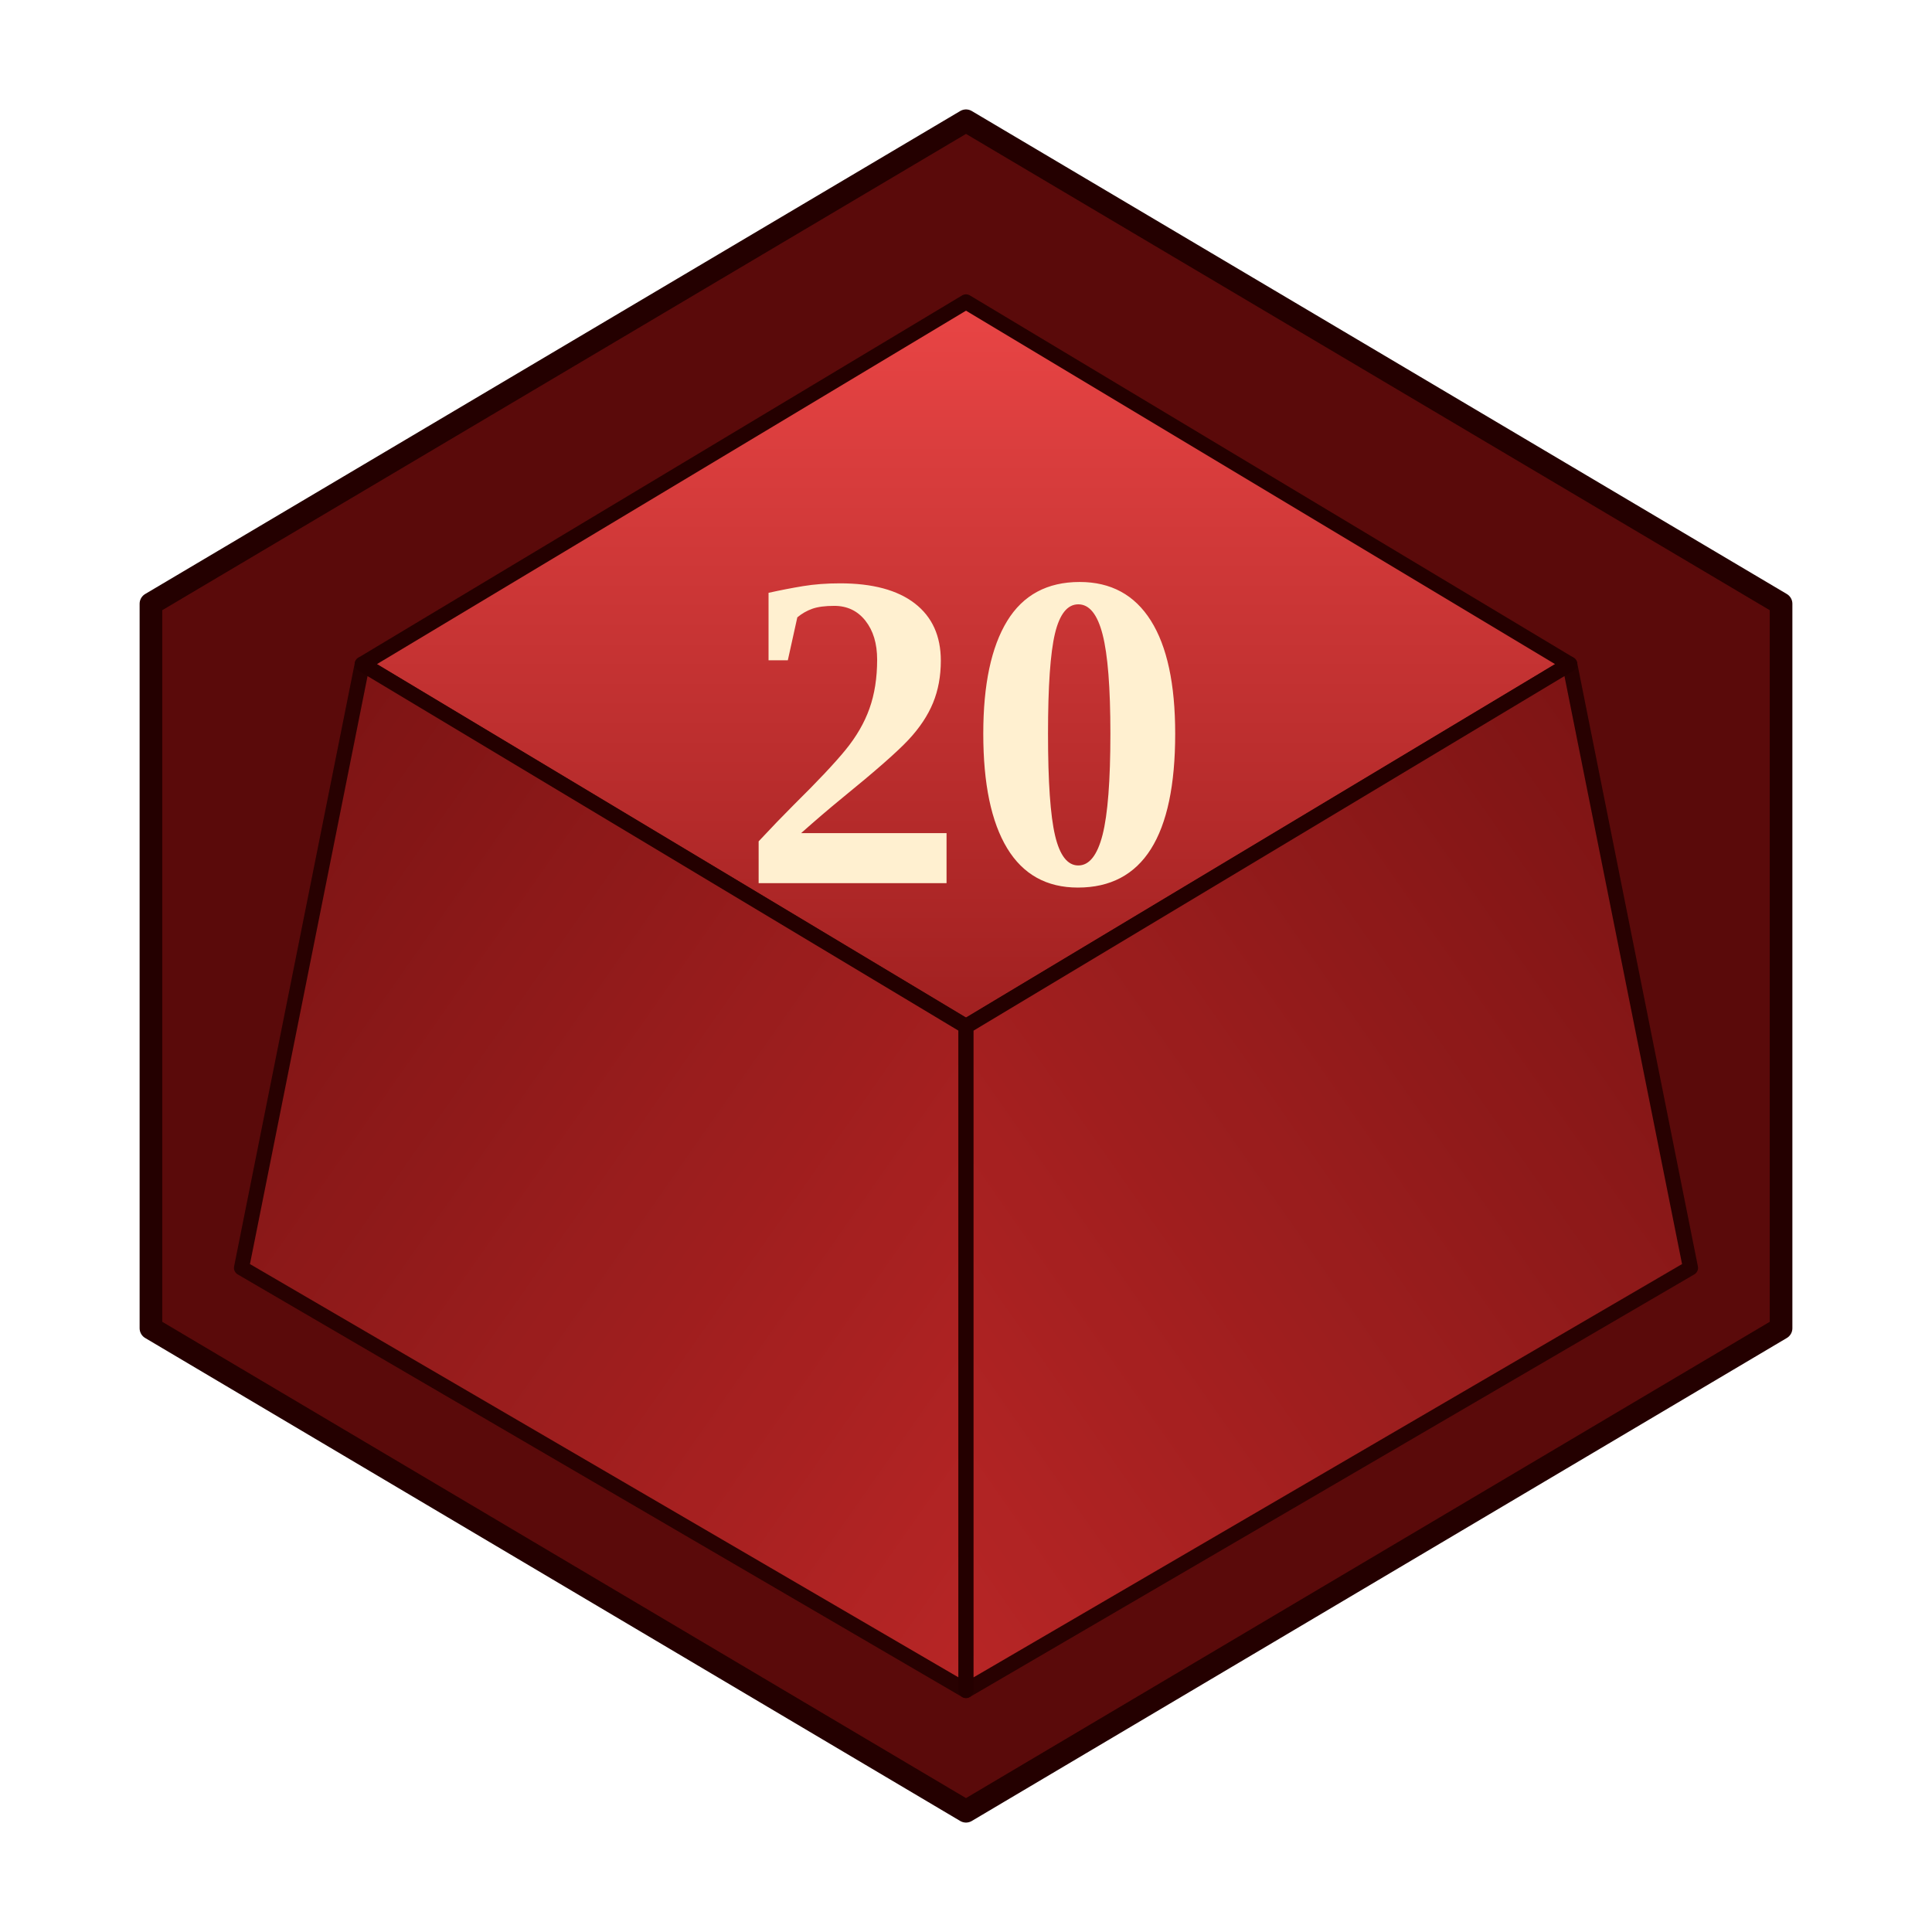
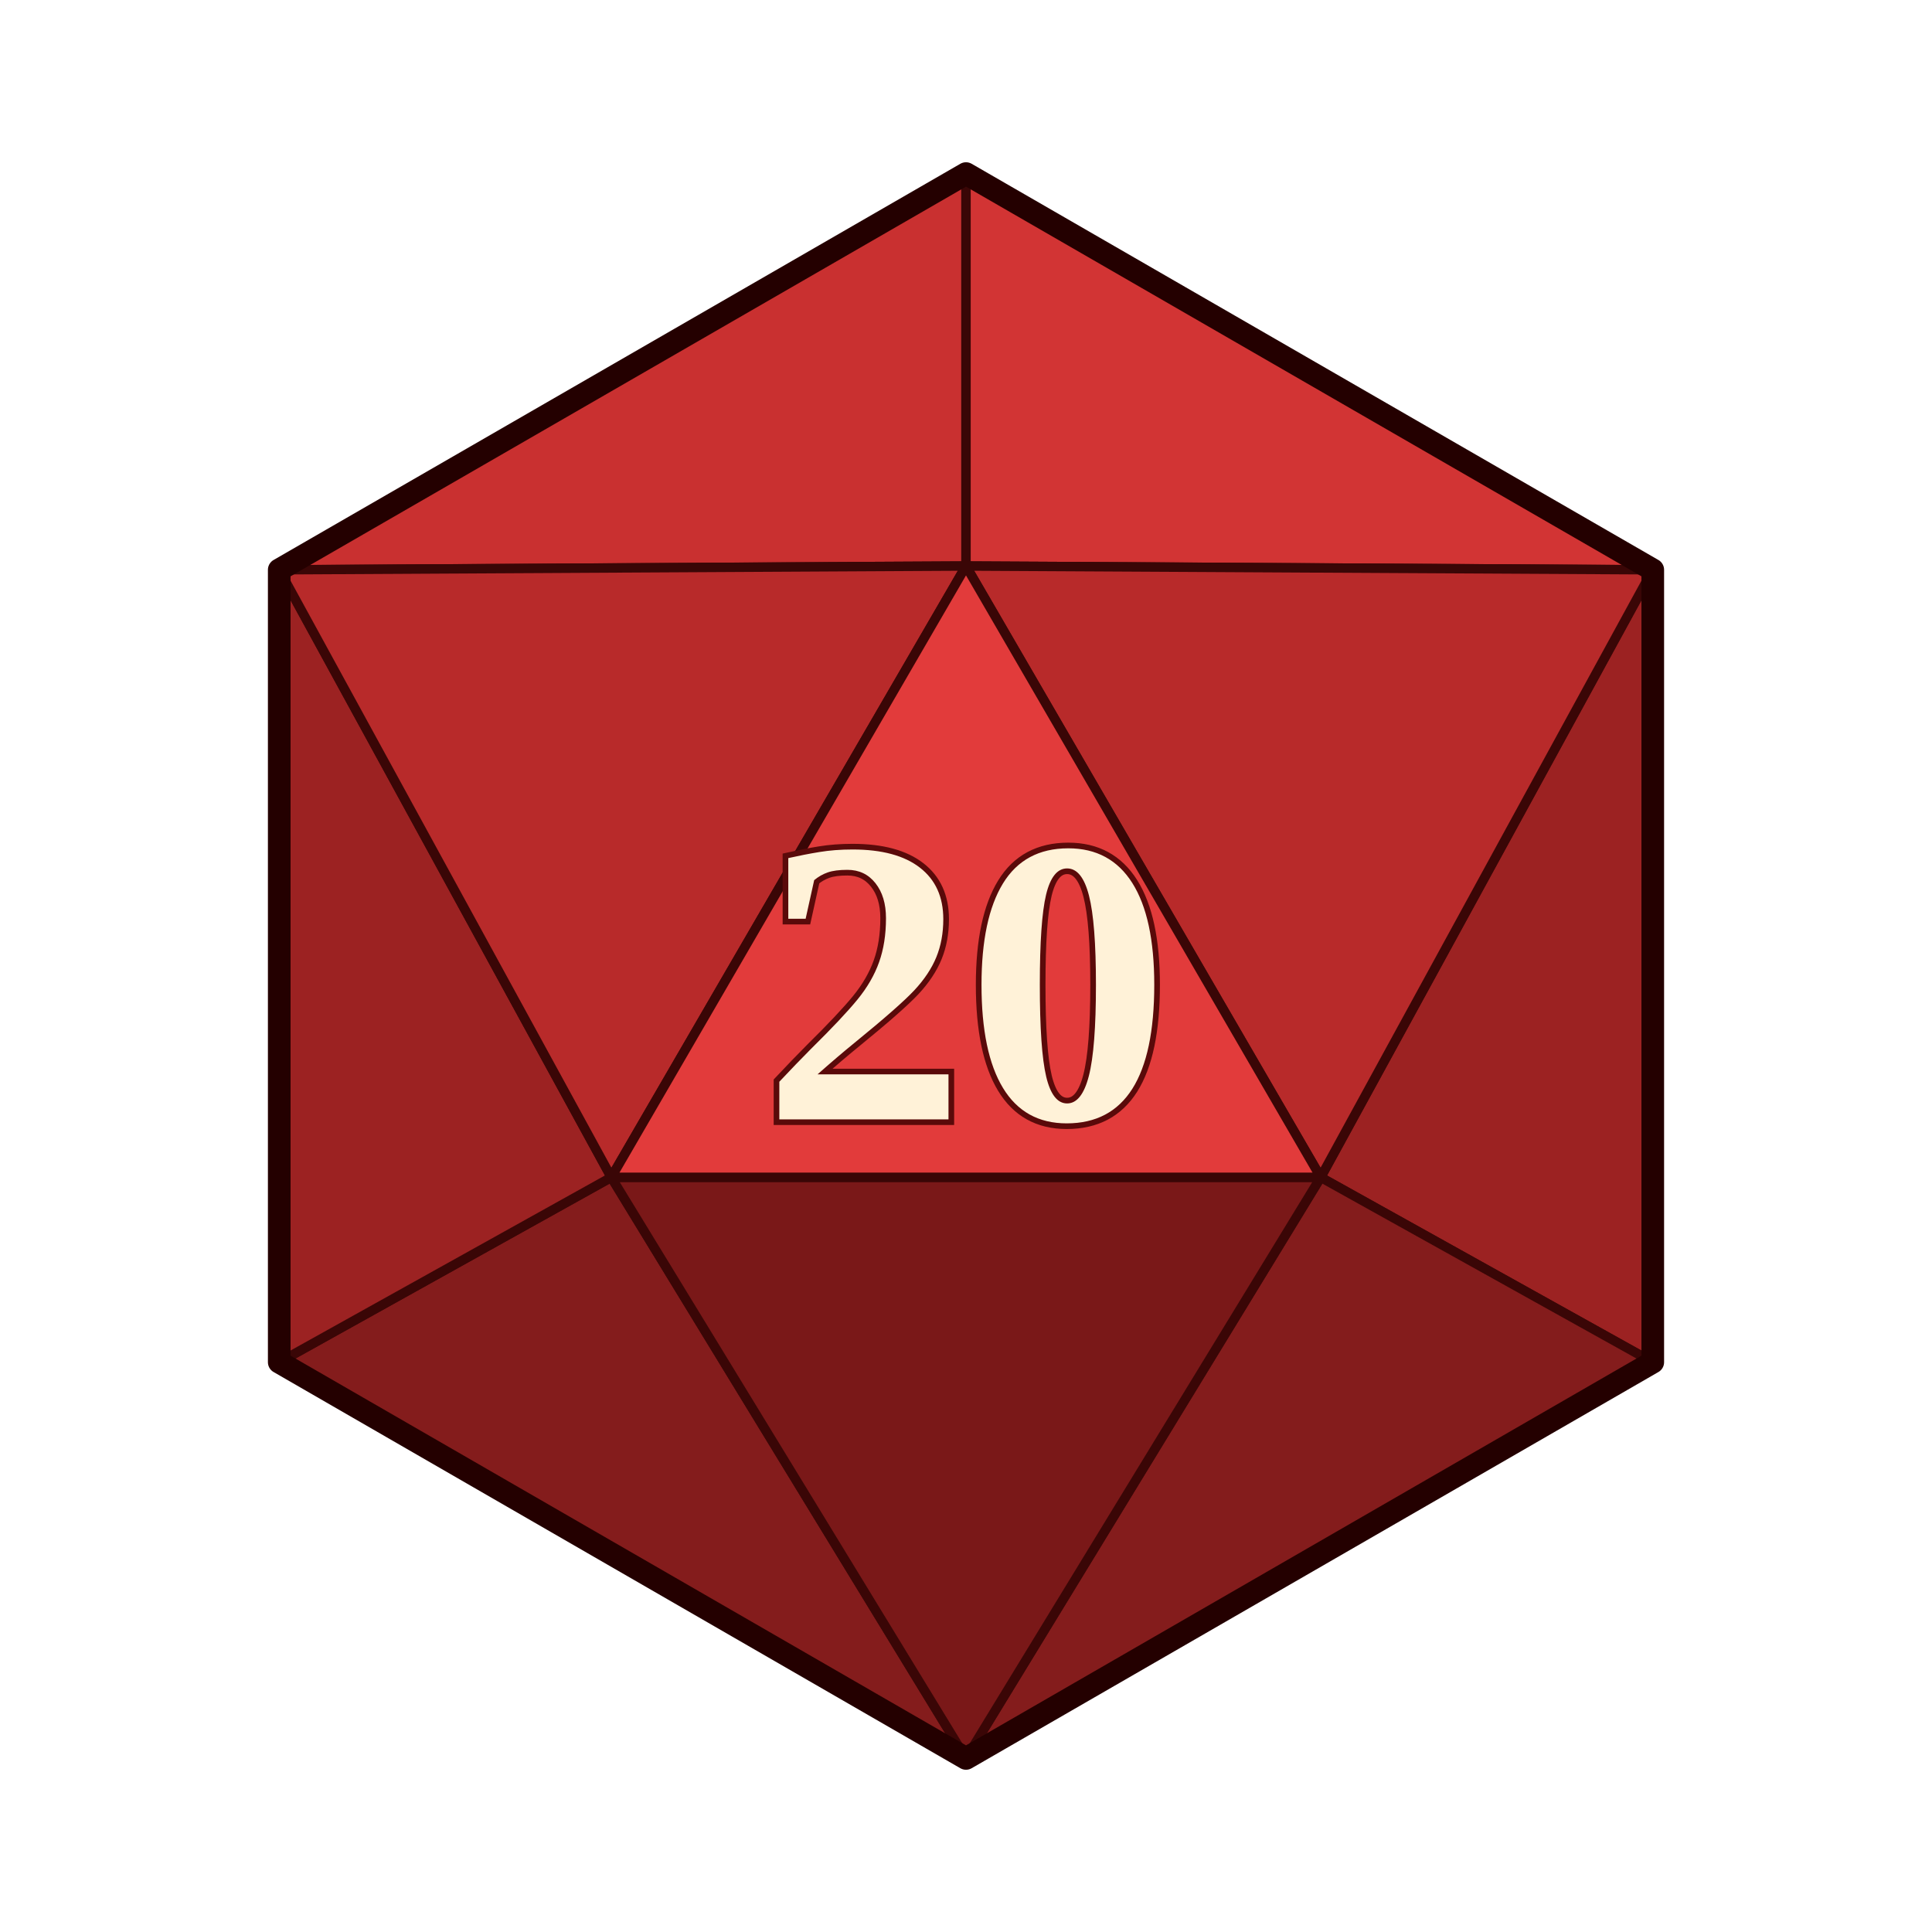
<svg xmlns="http://www.w3.org/2000/svg" viewBox="0 0 512 512" role="img" aria-label="d20">
-   <defs>
-     <linearGradient id="g-top" x1="0" y1="0" x2="0" y2="1">
-       <stop offset="0" stop-color="#e94545" />
-       <stop offset="1" stop-color="#a02020" />
-     </linearGradient>
-     <linearGradient id="g-left" x1="0" y1="0" x2="1" y2="1">
-       <stop offset="0" stop-color="#7a1313" />
-       <stop offset="1" stop-color="#c02828" />
-     </linearGradient>
-     <linearGradient id="g-right" x1="1" y1="0" x2="0" y2="1">
-       <stop offset="0" stop-color="#7a1313" />
-       <stop offset="1" stop-color="#c02828" />
-     </linearGradient>
-   </defs>
-   <polygon points="256,32 472,160 472,352 256,480 40,352 40,160" fill="#5a0a0a" stroke="#240000" stroke-width="6" stroke-linejoin="round" />
-   <polygon points="256,80 416,176 256,272 96,176" fill="url(#g-top)" stroke="#240000" stroke-width="4" stroke-linejoin="round" />
-   <polygon points="96,176 256,272 256,448 64,336" fill="url(#g-left)" stroke="#240000" stroke-width="4" stroke-linejoin="round" opacity="0.92" />
-   <polygon points="416,176 256,272 256,448 448,336" fill="url(#g-right)" stroke="#240000" stroke-width="4" stroke-linejoin="round" opacity="0.92" />
-   <text x="256" y="200" font-family="Georgia, 'Times New Roman', serif" font-size="120" font-weight="700" fill="#fff0d0" text-anchor="middle" dominant-baseline="middle" style="text-shadow: 0 2px 4px rgba(0,0,0,0.5);">20</text>
+   <g stroke="#3a0606" stroke-width="2.5" stroke-linejoin="round">
+     <polygon points="74,151 256,46 256,150" fill="#c93030" />
+     <polygon points="256,46 438,151 256,150" fill="#d23434" />
+     <polygon points="438,151 350,312 438,361" fill="#9c2222" />
+     <polygon points="438,361 350,312 256,466" fill="#841c1c" />
+     <polygon points="256,466 162,312 74,361" fill="#841c1c" />
+     <polygon points="74,361 162,312 74,151" fill="#9c2222" />
+     <polygon points="438,151 256,150 350,312" fill="#b82a2a" />
+     <polygon points="256,466 350,312 162,312" fill="#7a1818" />
+     <polygon points="74,151 162,312 256,150" fill="#b82a2a" />
+     <polygon points="256,150 350,312 162,312" fill="#e23b3b" />
+   </g>
+   <polygon points="256,46 438,151 438,361 256,466 74,361 74,151" fill="none" stroke="#240000" stroke-width="6" stroke-linejoin="round" />
+   <text x="256" y="266" font-family="Georgia, 'Times New Roman', serif" font-size="108" font-weight="700" fill="#fff2d8" stroke="#5a0a0a" stroke-width="3" paint-order="stroke" text-anchor="middle" dominant-baseline="middle">20</text>
</svg>
